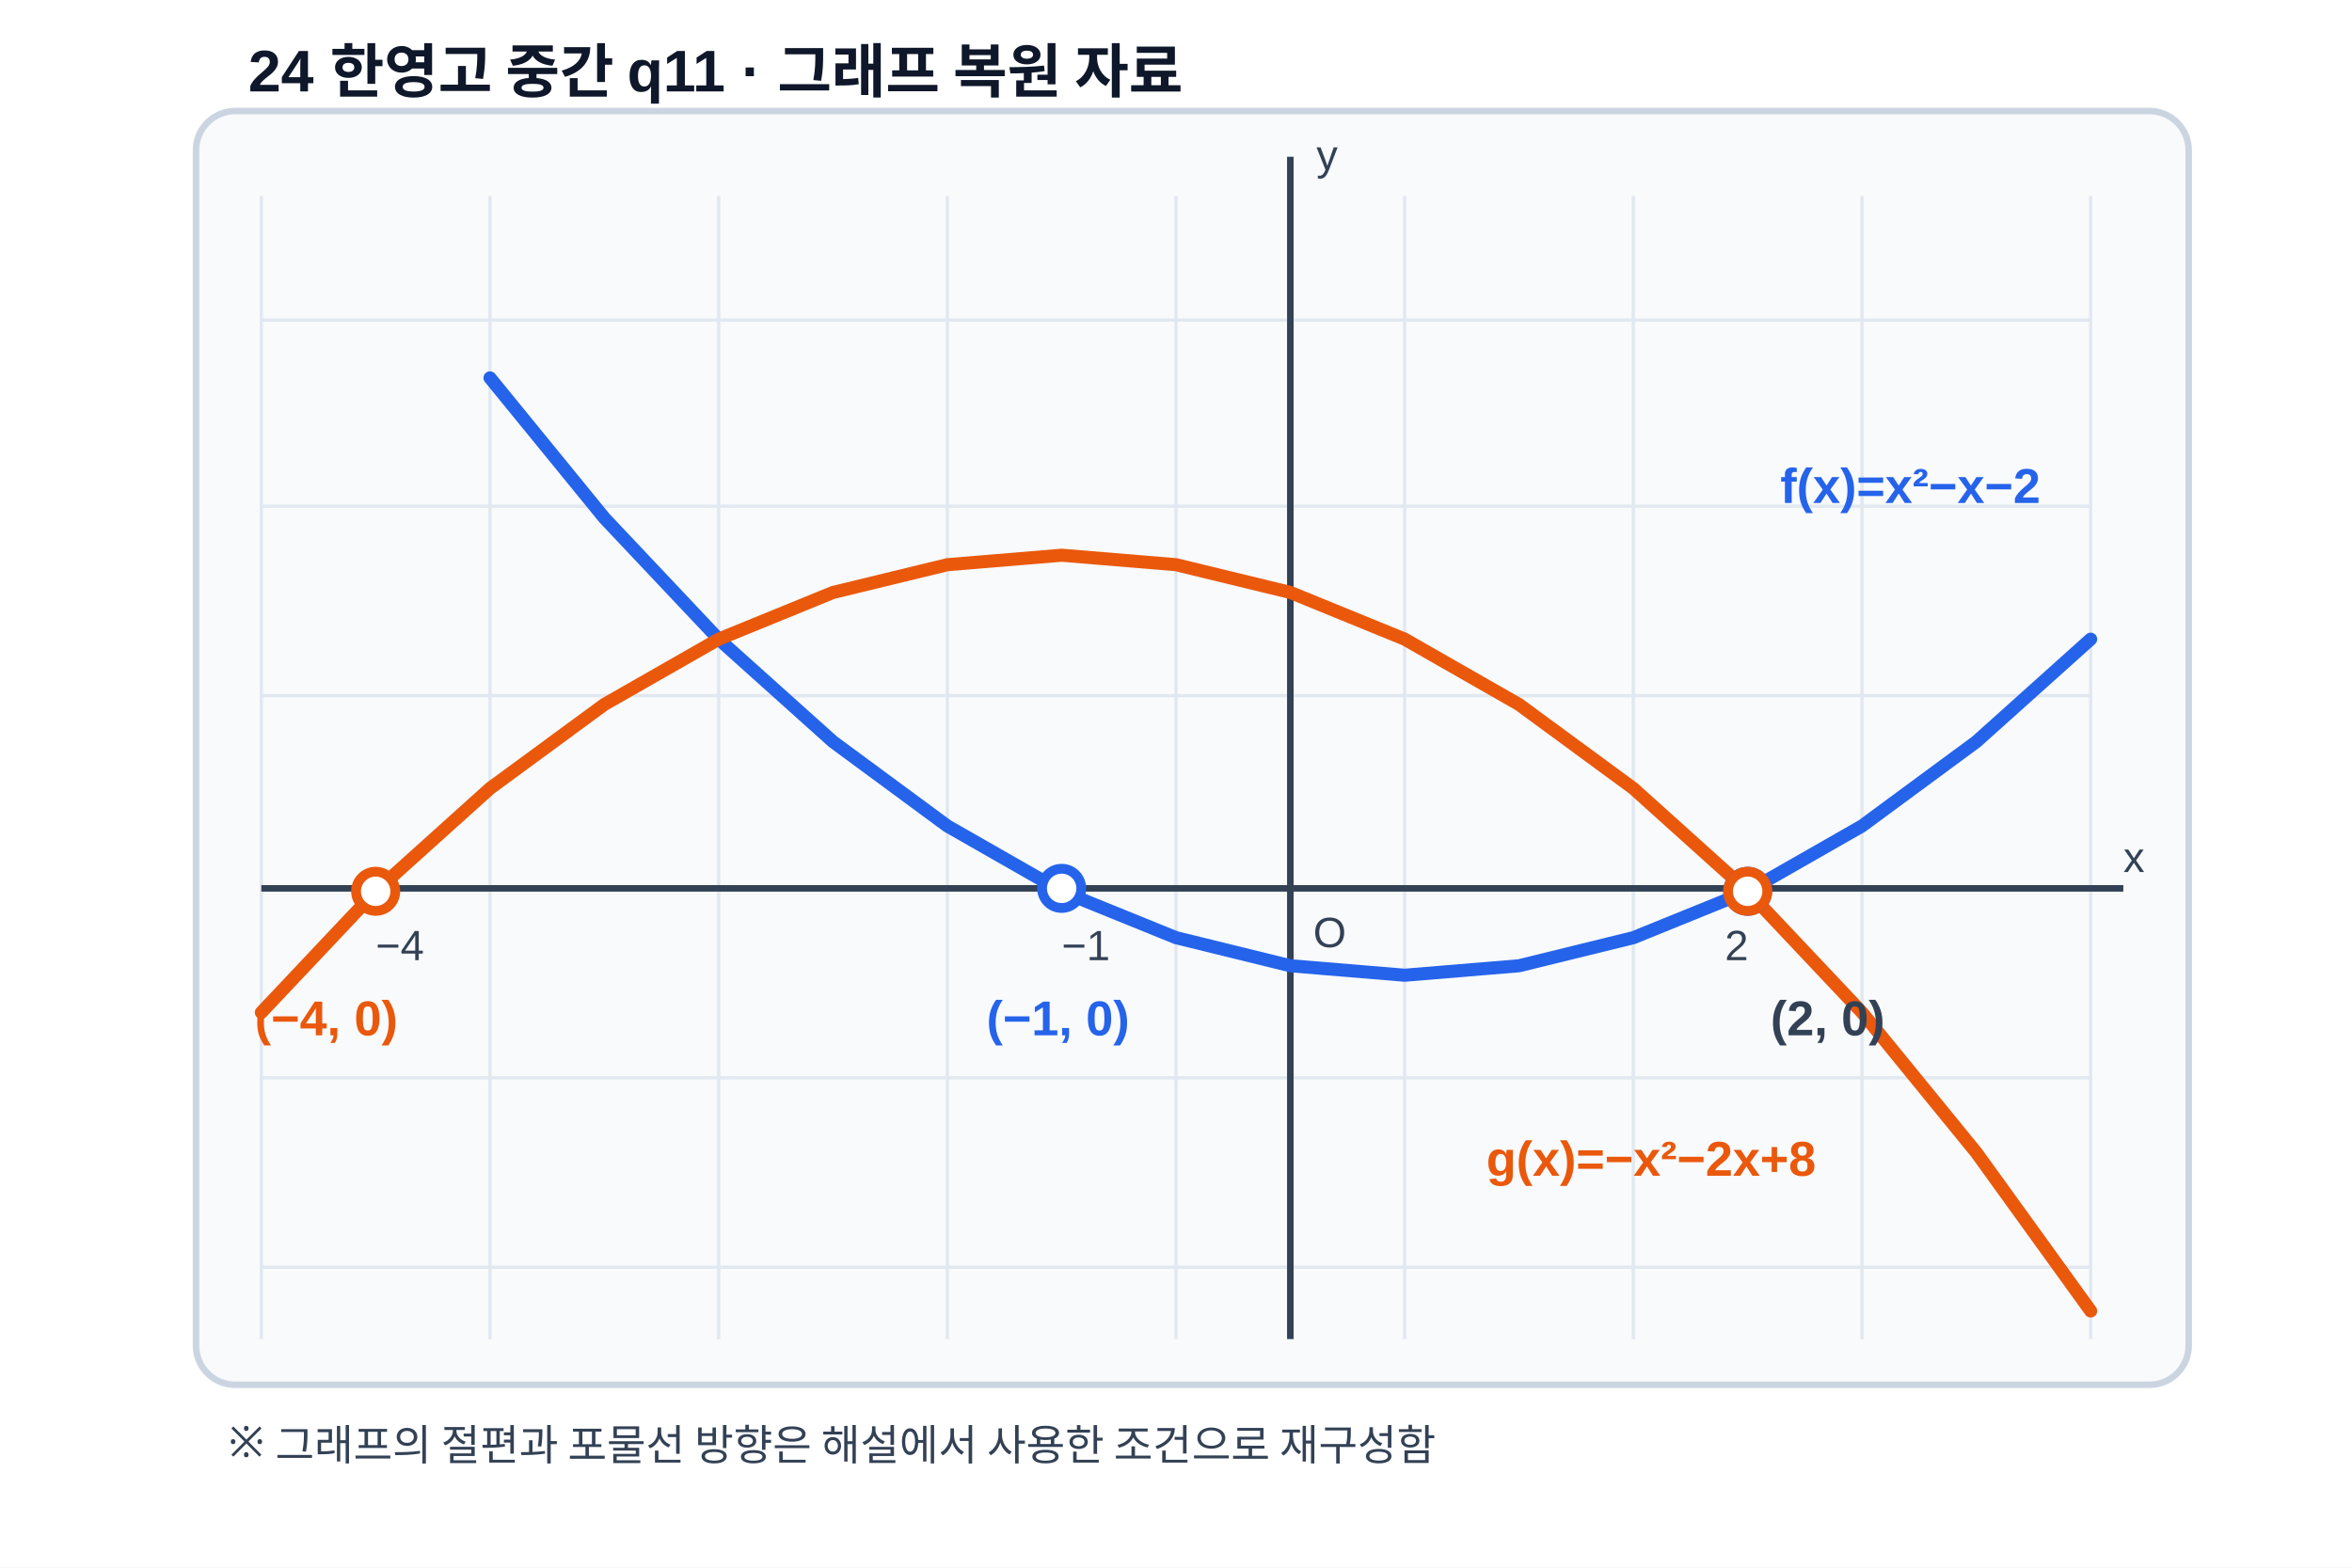
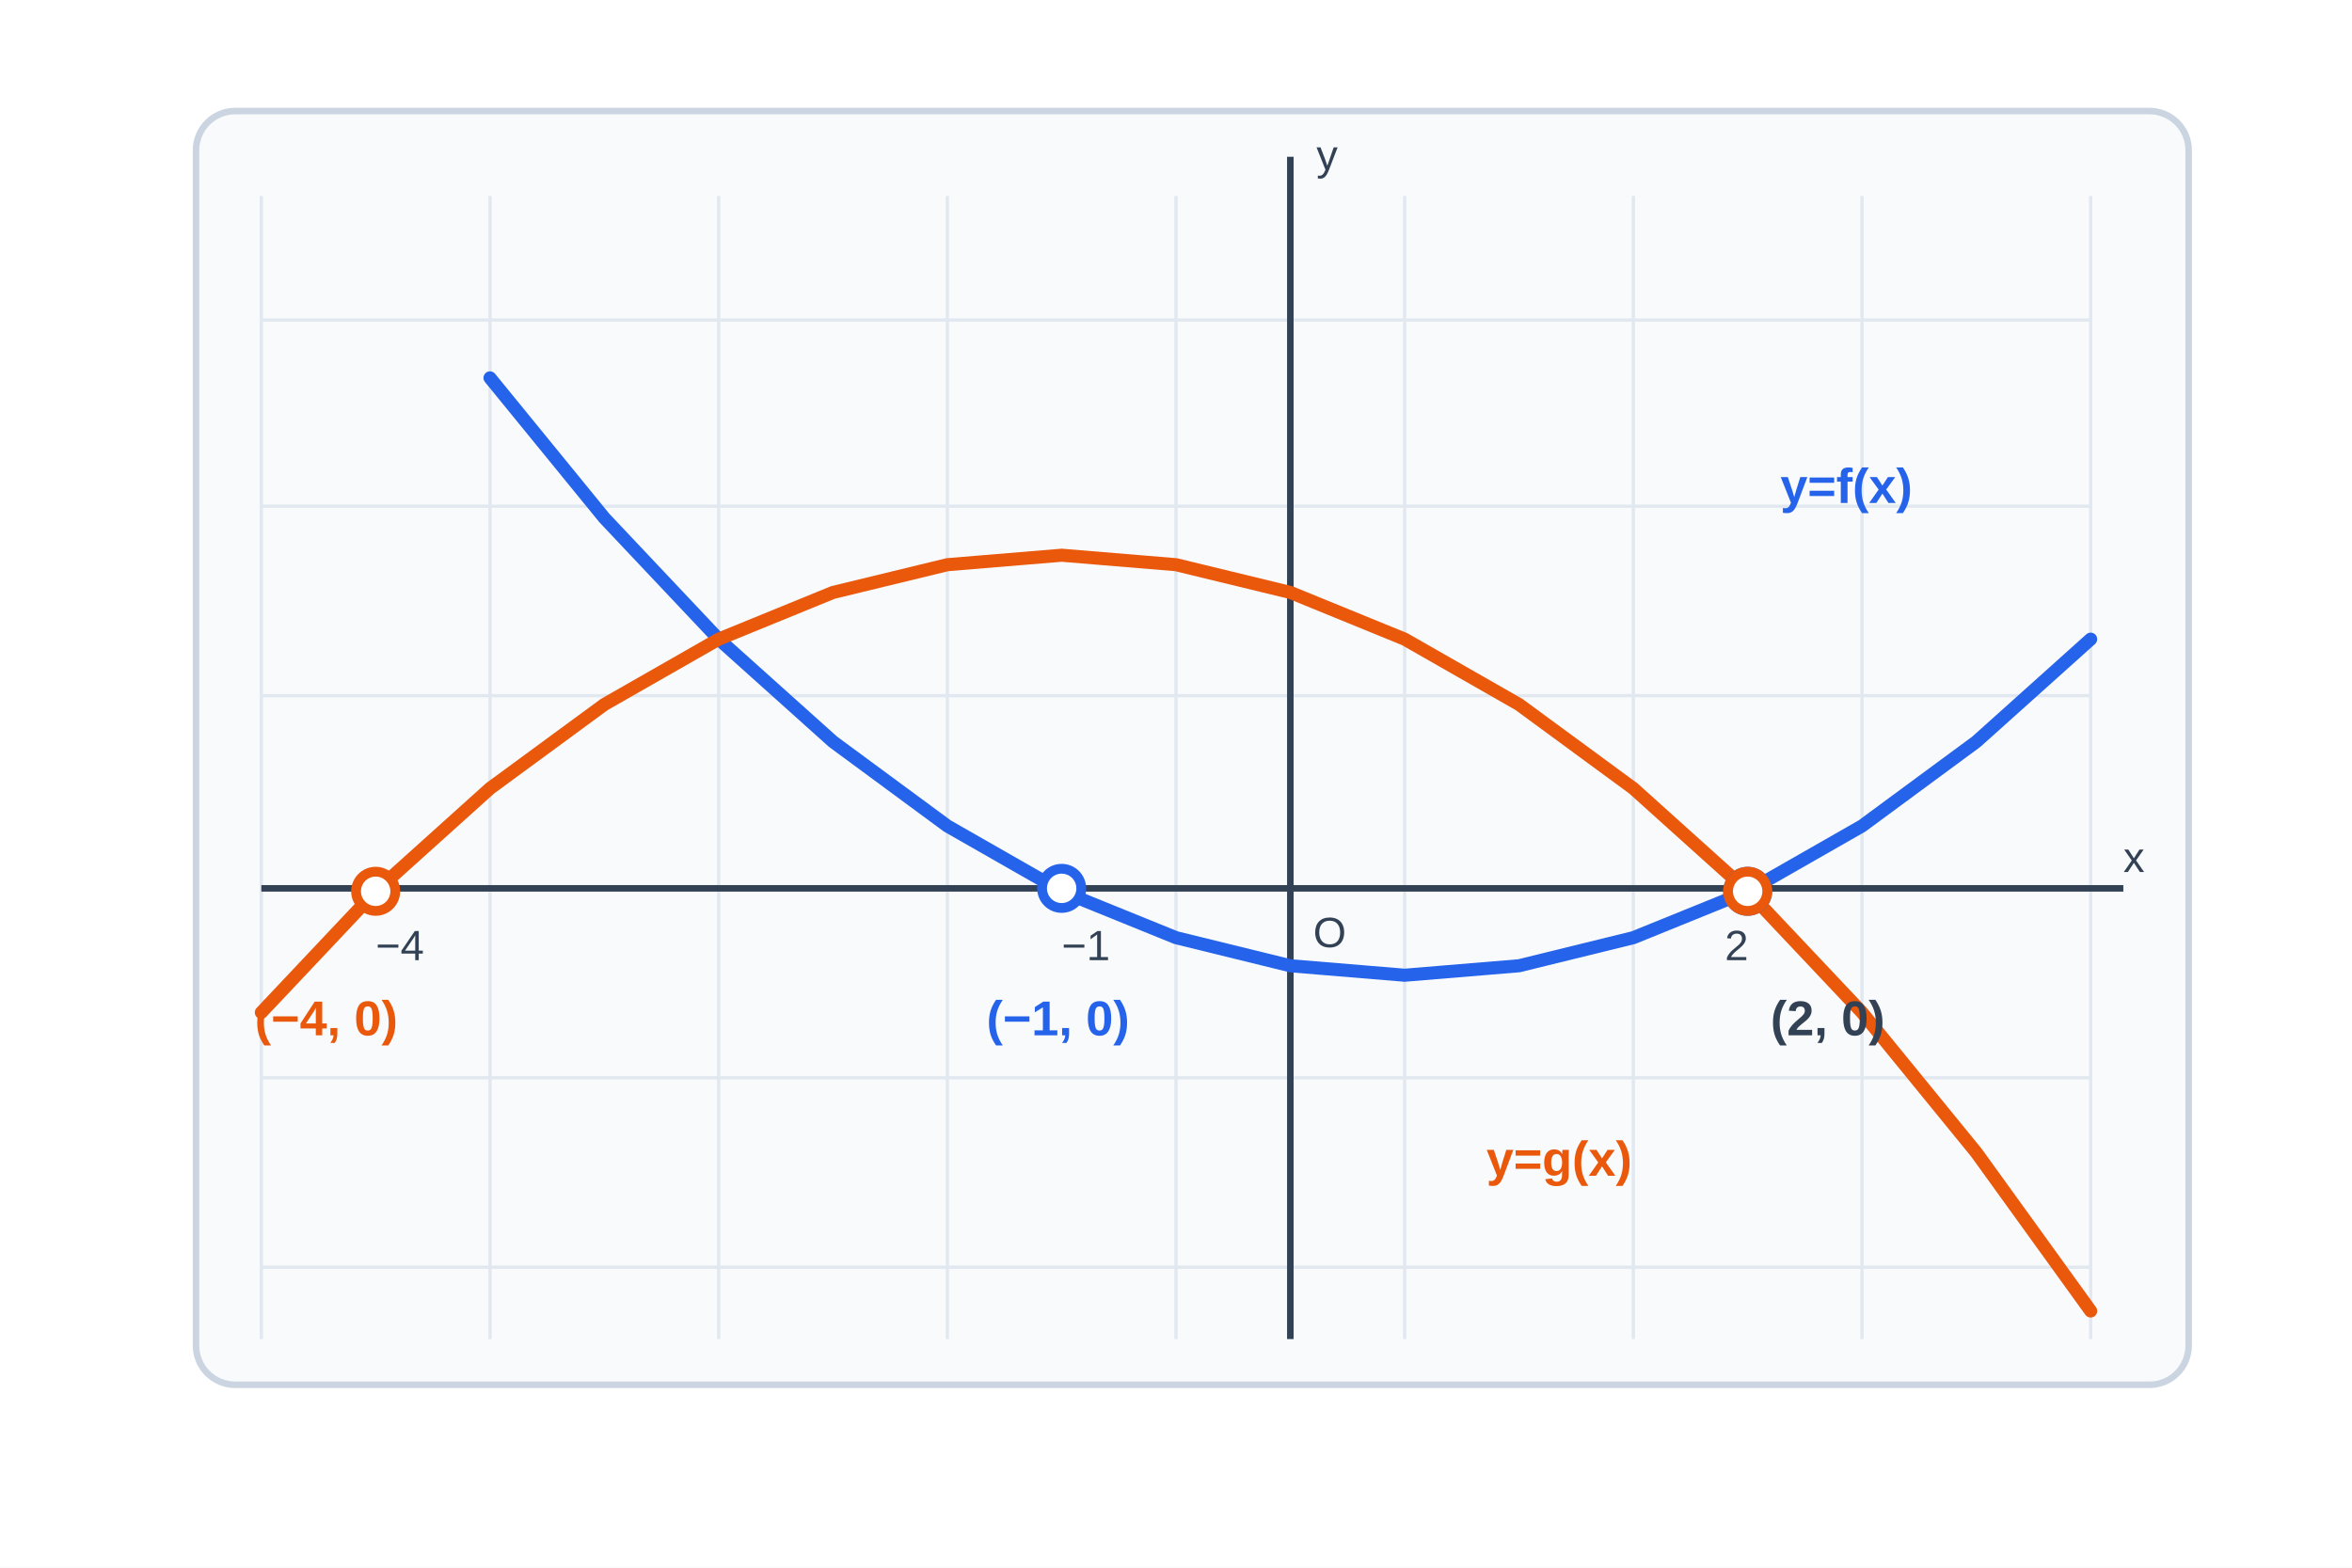
<svg xmlns="http://www.w3.org/2000/svg" viewBox="0 0 720 480" role="img" aria-labelledby="title desc" data-visual-provenance="reconstructed_from_solution_facts" data-equation-f="x^2-x-2" data-equation-g="-x^2-2x+8">
  <rect width="720" height="480" fill="#fff" />
  <rect x="60" y="34" width="610" height="390" rx="12" fill="#f8fafc" stroke="#cbd5e1" stroke-width="2" />
  <g stroke="#e2e8f0" stroke-width="1">
    <path d="M80 60V410M150 60V410M220 60V410M290 60V410M360 60V410M430 60V410M500 60V410M570 60V410M640 60V410" />
    <path d="M80 98H640M80 155H640M80 213H640M80 272H640M80 330H640M80 388H640" />
  </g>
  <g stroke="#334155" stroke-width="2">
    <path d="M80 272H650" />
    <path d="M395 410V48" />
  </g>
  <g fill="#334155" font-family="Arial, sans-serif" font-size="13">
    <text x="650" y="267">x</text>
    <text x="403" y="52">y</text>
    <text x="402" y="290">O</text>
    <text x="115" y="294">−4</text>
    <text x="325" y="294">−1</text>
    <text x="528" y="294">2</text>
-     <text x="70" y="446">※ 그래프의 절편과 포물선 방향은 해설에서 사용한 조건으로 재구성함</text>
  </g>
  <path d="M150 115.7 L185 158.6 L220 195.7 L255 227.1 L290 252.9 L325 272.9 L360 287.1 L395 295.7 L430 298.6 L465 295.7 L500 287.1 L535 272.9 L570 252.9 L605 227.1 L640 195.7" fill="none" stroke="#2563eb" stroke-width="4" stroke-linecap="round" />
  <path d="M80 310 L115 272.9 L150 241.4 L185 215.7 L220 195.7 L255 181.4 L290 172.9 L325 170 L360 172.9 L395 181.4 L430 195.7 L465 215.7 L500 241.4 L535 272.9 L570 310 L605 352.9 L640 401.4" fill="none" stroke="#ea580c" stroke-width="4" stroke-linecap="round" />
  <g fill="#fff" stroke-width="3">
    <circle cx="325" cy="272" r="6" stroke="#2563eb" />
    <circle cx="535" cy="272.9" r="6" stroke="#2563eb" />
    <circle cx="115" cy="272.9" r="6" stroke="#ea580c" />
    <circle cx="535" cy="272.9" r="6" stroke="#ea580c" />
  </g>
  <g font-family="Arial, sans-serif" font-size="15" font-weight="700">
-     <text x="545" y="154" fill="#2563eb">f(x)=x²−x−2</text>
-     <text x="455" y="360" fill="#ea580c">g(x)=−x²−2x+8</text>
+     <text x="545" y="154" fill="#2563eb">y=f(x)</text>
+     <text x="455" y="360" fill="#ea580c">y=g(x)</text>
    <text x="302" y="317" fill="#2563eb">(−1, 0)</text>
    <text x="542" y="317" fill="#334155">(2, 0)</text>
    <text x="78" y="317" fill="#ea580c">(−4, 0)</text>
  </g>
-   <g font-family="Arial, sans-serif" font-size="18" font-weight="700">
-     <text x="76" y="28" fill="#0f172a">24 한영고 중간 q11 · 그래프 복원 자료</text>
-   </g>
</svg>
